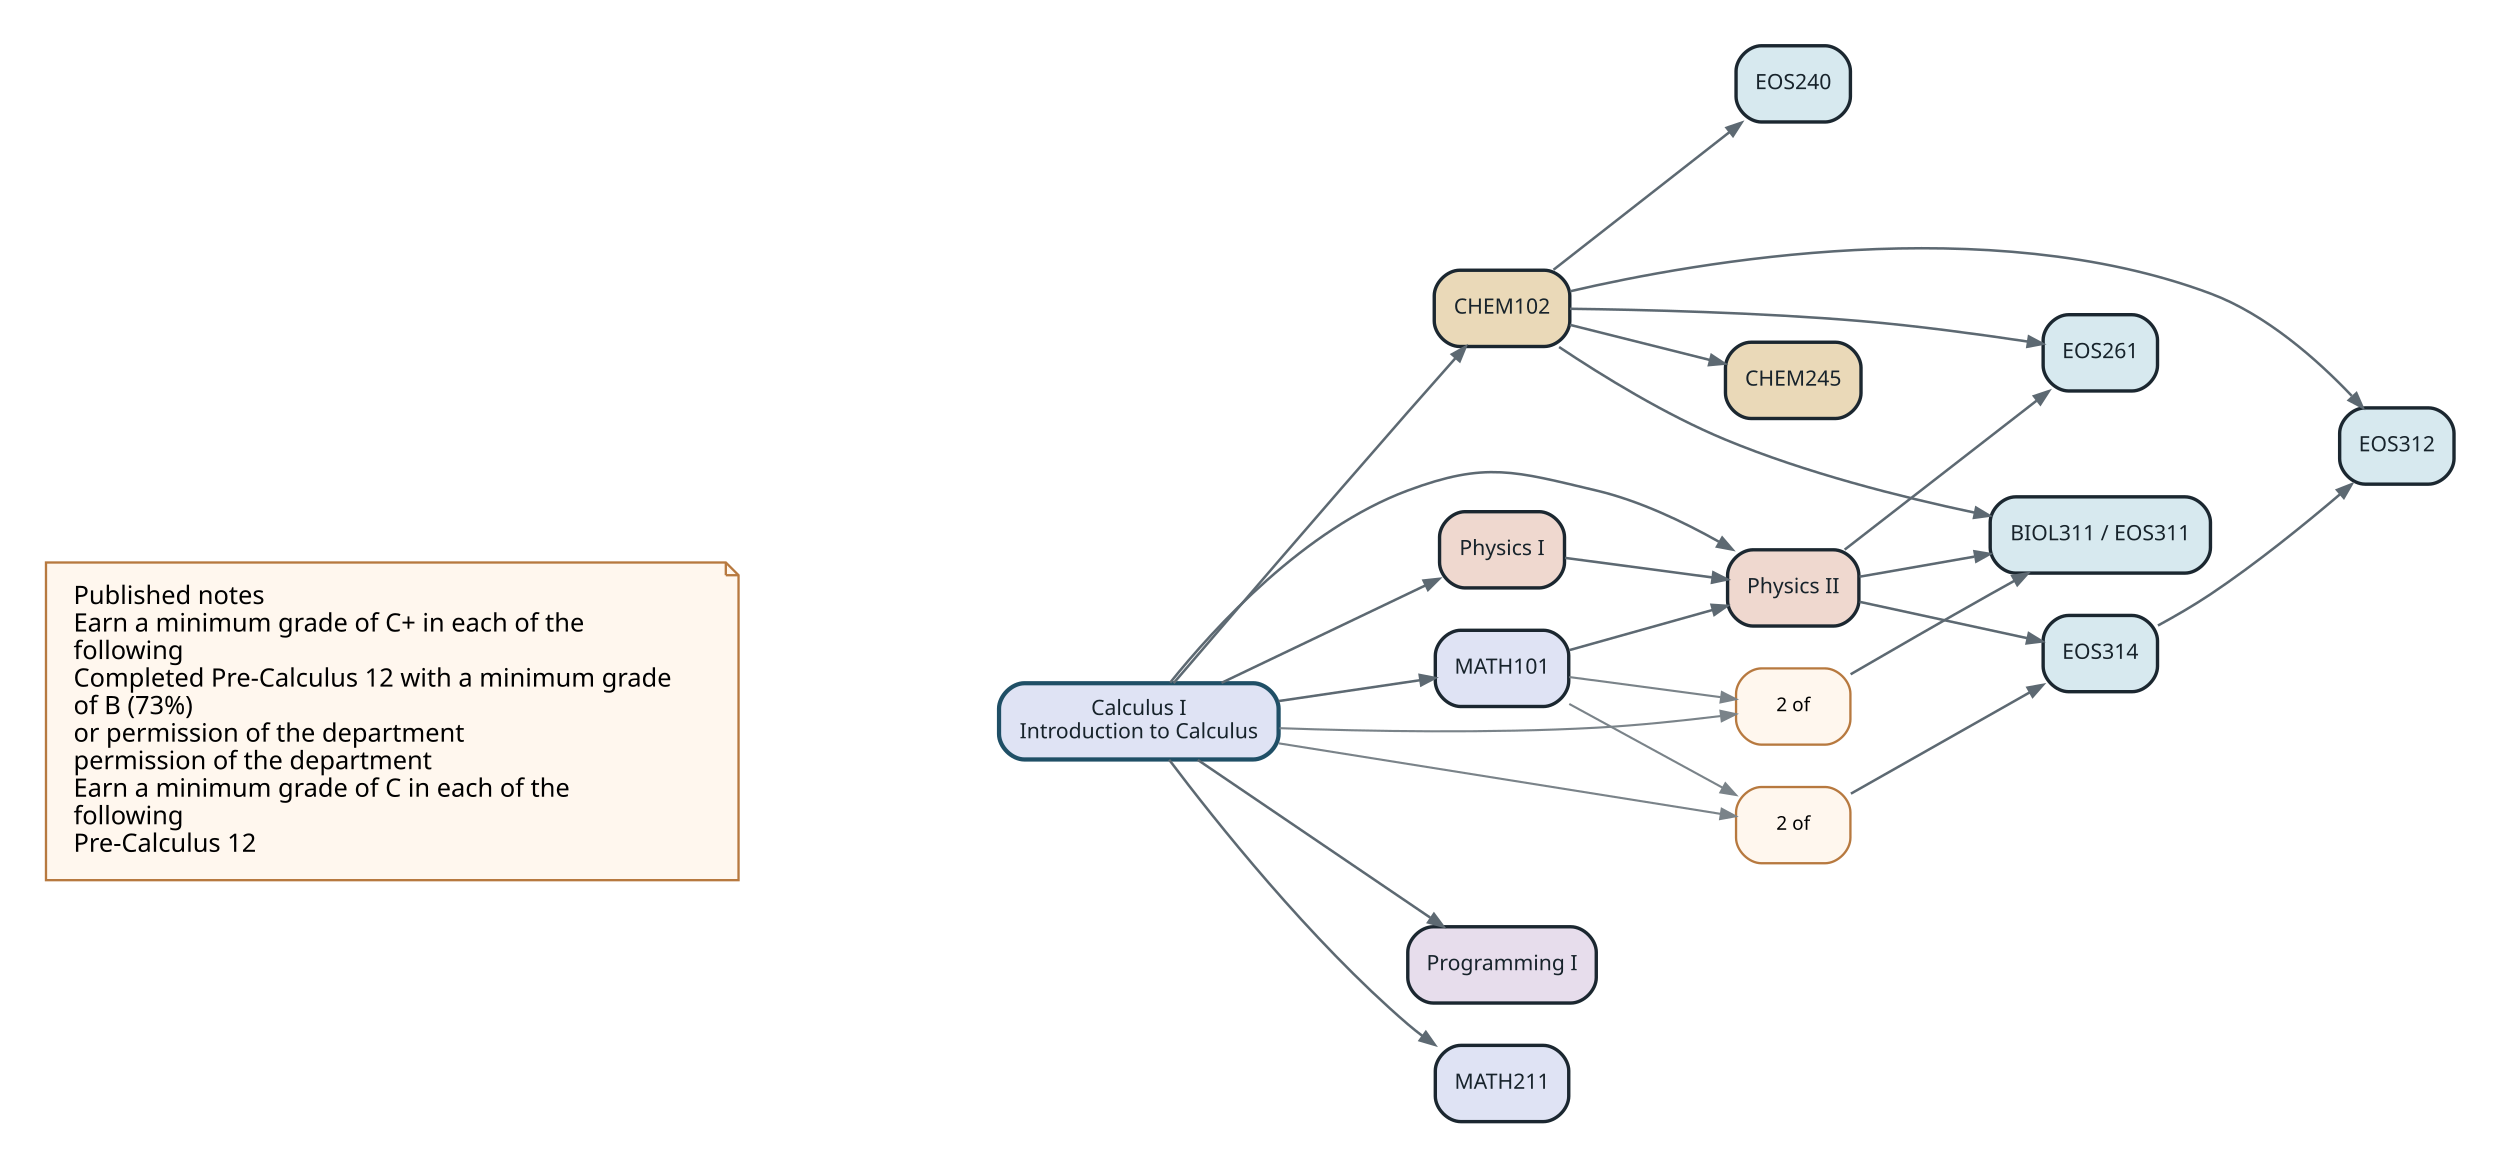
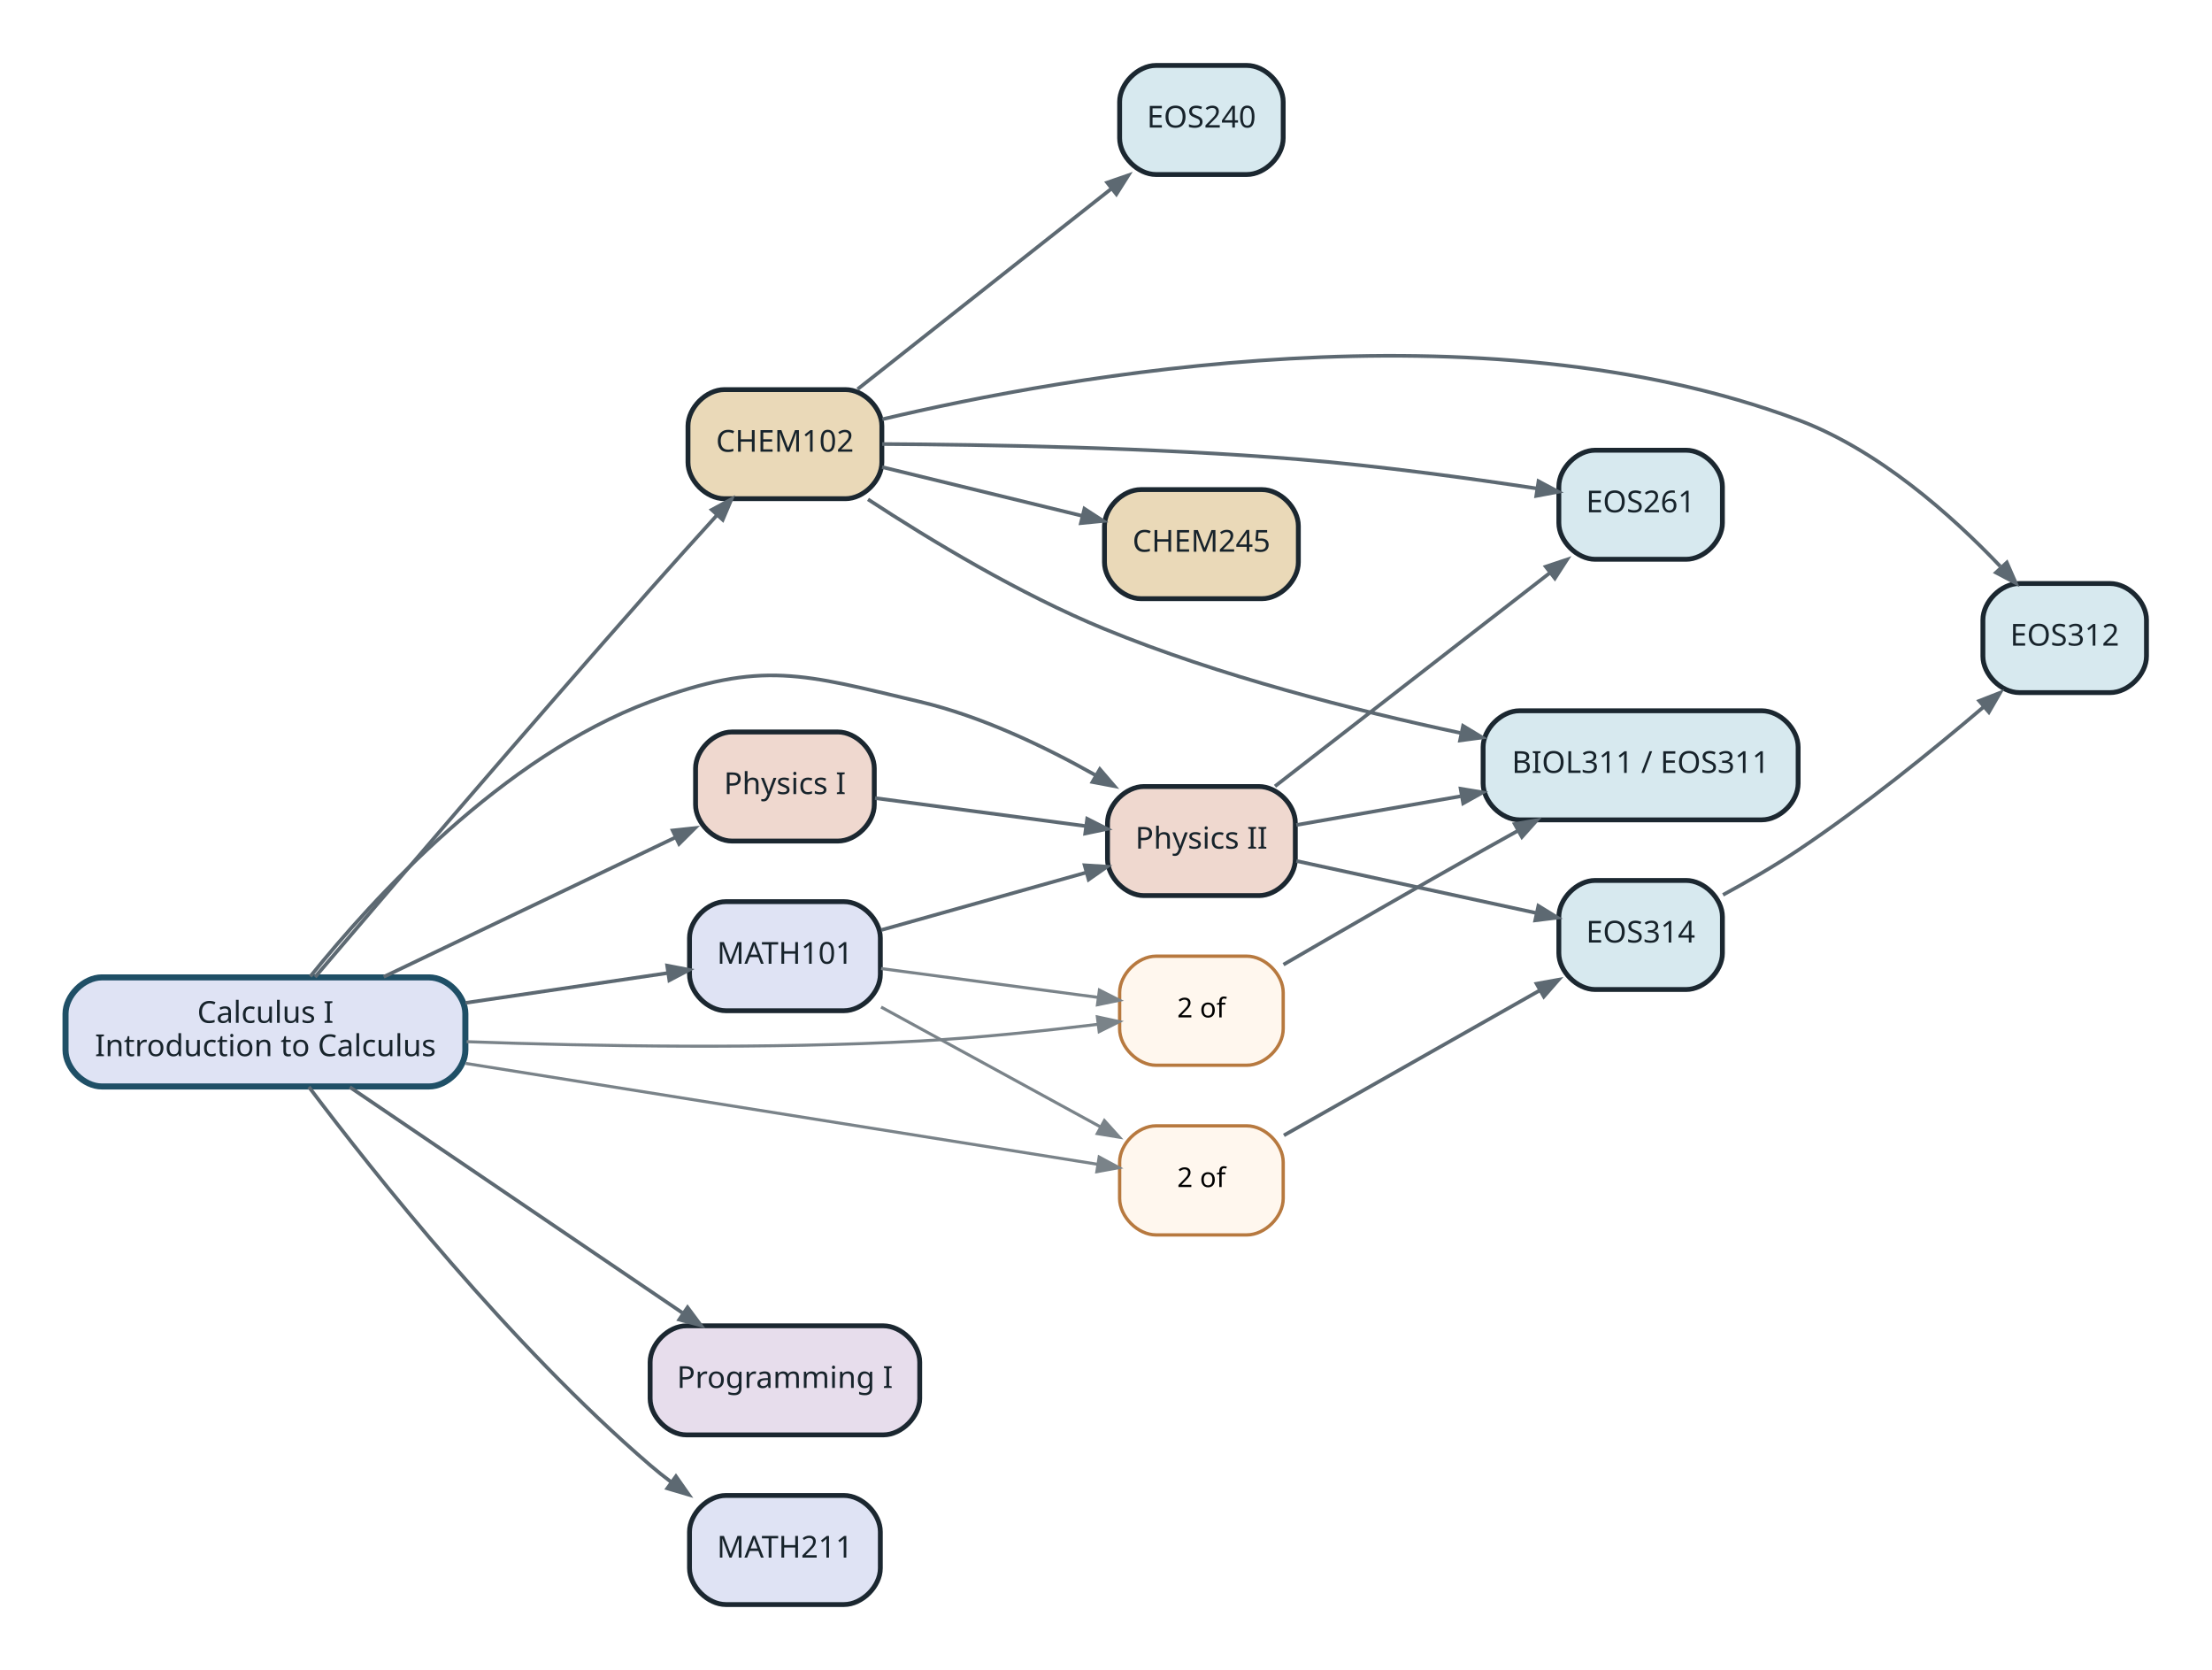
- <svg xmlns="http://www.w3.org/2000/svg" xmlns:xlink="http://www.w3.org/1999/xlink" width="1180pt" height="551pt" viewBox="0.00 0.00 1180.20 551.20">
+ <svg xmlns="http://www.w3.org/2000/svg" xmlns:xlink="http://www.w3.org/1999/xlink" width="730pt" height="551pt" viewBox="0.00 0.00 730.20 551.20">
  <g id="graph0" class="graph" transform="scale(1 1) rotate(0) translate(21.6 529.6)">
    <g id="node1" class="node">
      <g id="a_node1">
        <a xlink:href="../../../courses/MATH109.html" xlink:title="Collapsed in simplified view: MATH100: Calculus I | MATH102: Calculus for Students in the Social and Biological Sciences | MATH109: Introduction to Calculus" target="_top">
-           <path fill="#dfe3f4" stroke="#1f4f66" stroke-width="2" d="M570,-207C570,-207 462,-207 462,-207 456,-207 450,-201 450,-195 450,-195 450,-183 450,-183 450,-177 456,-171 462,-171 462,-171 570,-171 570,-171 576,-171 582,-177 582,-183 582,-183 582,-195 582,-195 582,-201 576,-207 570,-207" />
-           <text text-anchor="middle" x="516" y="-192" font-family="Avenir Next" font-size="10.00" fill="#17232b">Calculus I</text>
-           <text text-anchor="middle" x="516" y="-181" font-family="Avenir Next" font-size="10.00" fill="#17232b">Introduction to Calculus</text>
+           <path fill="#dfe3f4" stroke="#1f4f66" stroke-width="2" d="M120,-207C120,-207 12,-207 12,-207 6,-207 0,-201 0,-195 0,-195 0,-183 0,-183 0,-177 6,-171 12,-171 12,-171 120,-171 120,-171 126,-171 132,-177 132,-183 132,-183 132,-195 132,-195 132,-201 126,-207 120,-207" />
+           <text text-anchor="middle" x="66" y="-192" font-family="Avenir Next" font-size="10.00" fill="#17232b">Calculus I</text>
+           <text text-anchor="middle" x="66" y="-181" font-family="Avenir Next" font-size="10.00" fill="#17232b">Introduction to Calculus</text>
        </a>
      </g>
    </g>
    <g id="node2" class="node">
      <g id="a_node2">
        <a xlink:href="../../../courses/CHEM102.html" xlink:title="CHEM102: Chemical Reactivity Fundamentals with Environmental Applications" target="_top">
-           <path fill="#ead9b8" stroke="#1b2730" stroke-width="1.6" d="M707.5,-402C707.5,-402 667.5,-402 667.5,-402 661.5,-402 655.5,-396 655.5,-390 655.5,-390 655.5,-378 655.5,-378 655.5,-372 661.5,-366 667.5,-366 667.5,-366 707.5,-366 707.5,-366 713.5,-366 719.5,-372 719.5,-378 719.5,-378 719.5,-390 719.5,-390 719.5,-396 713.5,-402 707.5,-402" />
-           <text text-anchor="middle" x="687.5" y="-381.5" font-family="Avenir Next" font-size="10.00" fill="#17232b">CHEM102</text>
-         </a>
-       </g>
-     </g>
-     <g id="edge2" class="edge">
-       <path fill="none" stroke="#5d6972" stroke-width="1.2" d="M532.44,-207.05C556.11,-234.7 602.87,-289.15 643,-335 650.31,-343.35 658.36,-352.44 665.52,-360.51" />
-       <polygon fill="#5d6972" stroke="#5d6972" stroke-width="1.2" points="663.84,-362.3 670.33,-365.9 667.5,-359.04 663.84,-362.3" />
+           <path fill="#ead9b8" stroke="#1b2730" stroke-width="1.6" d="M257.5,-401C257.5,-401 217.5,-401 217.5,-401 211.5,-401 205.5,-395 205.5,-389 205.5,-389 205.5,-377 205.5,-377 205.5,-371 211.5,-365 217.5,-365 217.5,-365 257.5,-365 257.5,-365 263.5,-365 269.5,-371 269.5,-377 269.5,-377 269.5,-389 269.5,-389 269.5,-395 263.5,-401 257.5,-401" />
+           <text text-anchor="middle" x="237.5" y="-380.5" font-family="Avenir Next" font-size="10.00" fill="#17232b">CHEM102</text>
+         </a>
+       </g>
+     </g>
+     <g id="edge1" class="edge">
+       <path fill="none" stroke="#5d6972" stroke-width="1.2" d="M82.38,-207.1C105.98,-234.82 152.63,-289.35 193,-335 200.14,-343.08 208.04,-351.84 215.12,-359.63" />
+       <polygon fill="#5d6972" stroke="#5d6972" stroke-width="1.2" points="213.35,-361.33 219.87,-364.86 216.97,-358.03 213.35,-361.33" />
    </g>
    <g id="node3" class="node">
      <g id="a_node3">
        <a xlink:href="../../../courses/CSC110.html" xlink:title="Collapsed in simplified view: CSC110: Fundamentals of Programming I | CSC111: Fundamentals of Programming with Engineering Applications" target="_top">
-           <path fill="#e7ddec" stroke="#1b2730" stroke-width="1.6" d="M720,-92C720,-92 655,-92 655,-92 649,-92 643,-86 643,-80 643,-80 643,-68 643,-68 643,-62 649,-56 655,-56 655,-56 720,-56 720,-56 726,-56 732,-62 732,-68 732,-68 732,-80 732,-80 732,-86 726,-92 720,-92" />
-           <text text-anchor="middle" x="687.5" y="-71.5" font-family="Avenir Next" font-size="10.00" fill="#17232b">Programming I</text>
-         </a>
-       </g>
-     </g>
-     <g id="edge4" class="edge">
-       <path fill="none" stroke="#5d6972" stroke-width="1.2" d="M543.86,-170.78C573.61,-150.59 621.6,-118.03 653.59,-96.33" />
-       <polygon fill="#5d6972" stroke="#5d6972" stroke-width="1.2" points="655.35,-98.09 659.77,-92.14 652.6,-94.04 655.35,-98.09" />
+           <path fill="#e7ddec" stroke="#1b2730" stroke-width="1.6" d="M270,-92C270,-92 205,-92 205,-92 199,-92 193,-86 193,-80 193,-80 193,-68 193,-68 193,-62 199,-56 205,-56 205,-56 270,-56 270,-56 276,-56 282,-62 282,-68 282,-68 282,-80 282,-80 282,-86 276,-92 270,-92" />
+           <text text-anchor="middle" x="237.5" y="-71.5" font-family="Avenir Next" font-size="10.00" fill="#17232b">Programming I</text>
+         </a>
+       </g>
+     </g>
+     <g id="edge3" class="edge">
+       <path fill="none" stroke="#5d6972" stroke-width="1.2" d="M93.86,-170.78C123.61,-150.59 171.6,-118.03 203.59,-96.33" />
+       <polygon fill="#5d6972" stroke="#5d6972" stroke-width="1.2" points="205.35,-98.09 209.77,-92.14 202.6,-94.04 205.35,-98.09" />
    </g>
    <g id="node4" class="node">
      <g id="a_node4">
        <a xlink:href="../../../courses/MATH101.html" xlink:title="MATH101: Calculus II" target="_top">
-           <path fill="#dfe3f4" stroke="#1b2730" stroke-width="1.6" d="M707,-232C707,-232 668,-232 668,-232 662,-232 656,-226 656,-220 656,-220 656,-208 656,-208 656,-202 662,-196 668,-196 668,-196 707,-196 707,-196 713,-196 719,-202 719,-208 719,-208 719,-220 719,-220 719,-226 713,-232 707,-232" />
-           <text text-anchor="middle" x="687.5" y="-211.5" font-family="Avenir Next" font-size="10.00" fill="#17232b">MATH101</text>
-         </a>
-       </g>
-     </g>
-     <g id="edge19" class="edge">
-       <path fill="none" stroke="#5d6972" stroke-width="1.2" d="M582.05,-198.59C604.66,-201.93 629.26,-205.56 648.9,-208.45" />
-       <polygon fill="#5d6972" stroke="#5d6972" stroke-width="1.2" points="648.62,-210.89 655.9,-209.49 649.34,-206.04 648.62,-210.89" />
+           <path fill="#dfe3f4" stroke="#1b2730" stroke-width="1.6" d="M257,-232C257,-232 218,-232 218,-232 212,-232 206,-226 206,-220 206,-220 206,-208 206,-208 206,-202 212,-196 218,-196 218,-196 257,-196 257,-196 263,-196 269,-202 269,-208 269,-208 269,-220 269,-220 269,-226 263,-232 257,-232" />
+           <text text-anchor="middle" x="237.5" y="-211.5" font-family="Avenir Next" font-size="10.00" fill="#17232b">MATH101</text>
+         </a>
+       </g>
+     </g>
+     <g id="edge18" class="edge">
+       <path fill="none" stroke="#5d6972" stroke-width="1.2" d="M132.05,-198.59C154.66,-201.93 179.26,-205.56 198.9,-208.45" />
+       <polygon fill="#5d6972" stroke="#5d6972" stroke-width="1.2" points="198.62,-210.89 205.9,-209.49 199.34,-206.04 198.62,-210.89" />
    </g>
    <g id="node5" class="node">
      <g id="a_node5">
        <a xlink:href="../../../courses/MATH211.html" xlink:title="MATH211: Matrix Algebra I" target="_top">
-           <path fill="#dfe3f4" stroke="#1b2730" stroke-width="1.6" d="M707,-36C707,-36 668,-36 668,-36 662,-36 656,-30 656,-24 656,-24 656,-12 656,-12 656,-6 662,0 668,0 668,0 707,0 707,0 713,0 719,-6 719,-12 719,-12 719,-24 719,-24 719,-30 713,-36 707,-36" />
-           <text text-anchor="middle" x="687.5" y="-15.5" font-family="Avenir Next" font-size="10.00" fill="#17232b">MATH211</text>
-         </a>
-       </g>
-     </g>
-     <g id="edge20" class="edge">
-       <path fill="none" stroke="#5d6972" stroke-width="1.2" d="M530.34,-170.85C551.94,-142.2 596.84,-85.7 643,-46 645.22,-44.09 647.58,-42.21 650.01,-40.39" />
-       <polygon fill="#5d6972" stroke="#5d6972" stroke-width="1.2" points="651.52,-42.32 655.78,-36.24 648.66,-38.34 651.52,-42.32" />
+           <path fill="#dfe3f4" stroke="#1b2730" stroke-width="1.6" d="M257,-36C257,-36 218,-36 218,-36 212,-36 206,-30 206,-24 206,-24 206,-12 206,-12 206,-6 212,0 218,0 218,0 257,0 257,0 263,0 269,-6 269,-12 269,-12 269,-24 269,-24 269,-30 263,-36 257,-36" />
+           <text text-anchor="middle" x="237.5" y="-15.5" font-family="Avenir Next" font-size="10.00" fill="#17232b">MATH211</text>
+         </a>
+       </g>
+     </g>
+     <g id="edge19" class="edge">
+       <path fill="none" stroke="#5d6972" stroke-width="1.2" d="M80.34,-170.85C101.94,-142.2 146.84,-85.7 193,-46 195.22,-44.09 197.58,-42.21 200.01,-40.39" />
+       <polygon fill="#5d6972" stroke="#5d6972" stroke-width="1.2" points="201.52,-42.32 205.78,-36.24 198.66,-38.34 201.52,-42.32" />
    </g>
    <g id="node6" class="node">
      <g id="a_node6">
        <a xlink:href="../../../courses/PHYS102A.html" xlink:title="Collapsed in simplified view: PHYS102A: General Physics I | PHYS110: Introductory Physics I | PHYS120: Physics I" target="_top">
-           <path fill="#efd8cf" stroke="#1b2730" stroke-width="1.6" d="M705,-288C705,-288 670,-288 670,-288 664,-288 658,-282 658,-276 658,-276 658,-264 658,-264 658,-258 664,-252 670,-252 670,-252 705,-252 705,-252 711,-252 717,-258 717,-264 717,-264 717,-276 717,-276 717,-282 711,-288 705,-288" />
-           <text text-anchor="middle" x="687.5" y="-267.5" font-family="Avenir Next" font-size="10.00" fill="#17232b">Physics I</text>
-         </a>
-       </g>
-     </g>
-     <g id="edge21" class="edge">
-       <path fill="none" stroke="#5d6972" stroke-width="1.2" d="M555.04,-207.18C583.86,-220.95 623.17,-239.74 651.28,-253.17" />
-       <polygon fill="#5d6972" stroke="#5d6972" stroke-width="1.2" points="650.44,-255.49 657.82,-256.29 652.56,-251.06 650.44,-255.49" />
+           <path fill="#efd8cf" stroke="#1b2730" stroke-width="1.6" d="M255,-288C255,-288 220,-288 220,-288 214,-288 208,-282 208,-276 208,-276 208,-264 208,-264 208,-258 214,-252 220,-252 220,-252 255,-252 255,-252 261,-252 267,-258 267,-264 267,-264 267,-276 267,-276 267,-282 261,-288 255,-288" />
+           <text text-anchor="middle" x="237.5" y="-267.5" font-family="Avenir Next" font-size="10.00" fill="#17232b">Physics I</text>
+         </a>
+       </g>
+     </g>
+     <g id="edge20" class="edge">
+       <path fill="none" stroke="#5d6972" stroke-width="1.2" d="M105.04,-207.18C133.86,-220.95 173.17,-239.74 201.28,-253.17" />
+       <polygon fill="#5d6972" stroke="#5d6972" stroke-width="1.2" points="200.44,-255.49 207.82,-256.29 202.56,-251.06 200.44,-255.49" />
    </g>
    <g id="node9" class="node">
      <g id="a_node9">
        <a xlink:href="../../../courses/PHYS102B.html" xlink:title="Collapsed in simplified view: PHYS102B: General Physics II | PHYS111: Introductory Physics II | PHYS130: Physics II" target="_top">
-           <path fill="#efd8cf" stroke="#1b2730" stroke-width="1.6" d="M844,-270C844,-270 806,-270 806,-270 800,-270 794,-264 794,-258 794,-258 794,-246 794,-246 794,-240 800,-234 806,-234 806,-234 844,-234 844,-234 850,-234 856,-240 856,-246 856,-246 856,-258 856,-258 856,-264 850,-270 844,-270" />
-           <text text-anchor="middle" x="825" y="-249.5" font-family="Avenir Next" font-size="10.00" fill="#17232b">Physics II</text>
-         </a>
-       </g>
-     </g>
-     <g id="edge23" class="edge">
-       <path fill="none" stroke="#5d6972" stroke-width="1.2" d="M530.82,-207.31C551.74,-233.32 594.21,-279.83 643,-298 680.07,-311.81 693.5,-307.09 732,-298 752.25,-293.22 773.13,-283.26 789.87,-273.83" />
-       <polygon fill="#5d6972" stroke="#5d6972" stroke-width="1.2" points="791.47,-275.73 796.3,-270.11 789.02,-271.49 791.47,-275.73" />
+           <path fill="#efd8cf" stroke="#1b2730" stroke-width="1.6" d="M394,-270C394,-270 356,-270 356,-270 350,-270 344,-264 344,-258 344,-258 344,-246 344,-246 344,-240 350,-234 356,-234 356,-234 394,-234 394,-234 400,-234 406,-240 406,-246 406,-246 406,-258 406,-258 406,-264 400,-270 394,-270" />
+           <text text-anchor="middle" x="375" y="-249.5" font-family="Avenir Next" font-size="10.00" fill="#17232b">Physics II</text>
+         </a>
+       </g>
+     </g>
+     <g id="edge22" class="edge">
+       <path fill="none" stroke="#5d6972" stroke-width="1.2" d="M80.82,-207.31C101.74,-233.32 144.21,-279.83 193,-298 230.07,-311.81 243.5,-307.09 282,-298 302.25,-293.22 323.13,-283.26 339.87,-273.83" />
+       <polygon fill="#5d6972" stroke="#5d6972" stroke-width="1.2" points="341.47,-275.73 346.3,-270.11 339.02,-271.49 341.47,-275.73" />
+     </g>
+     <g id="node14" class="node">
+       <path fill="#fff7ee" stroke="#b7793f" stroke-width="1.1" d="M390,-214C390,-214 360,-214 360,-214 354,-214 348,-208 348,-202 348,-202 348,-190 348,-190 348,-184 354,-178 360,-178 360,-178 390,-178 390,-178 396,-178 402,-184 402,-190 402,-190 402,-202 402,-202 402,-208 396,-214 390,-214" />
+       <text text-anchor="middle" x="375" y="-193.8" font-family="Avenir Next" font-size="9.00">2 of</text>
+     </g>
+     <g id="edge7" class="edge">
+       <path fill="none" stroke="#7a8389" d="M132.44,-185.78C175.06,-184.25 231.86,-183.28 282,-186 301.51,-187.06 323.25,-189.37 340.69,-191.5" />
+       <polygon fill="#7a8389" stroke="#7a8389" points="340.64,-193.96 347.89,-192.4 341.25,-189.1 340.64,-193.96" />
    </g>
    <g id="node15" class="node">
-       <path fill="#fff7ee" stroke="#b7793f" stroke-width="1.1" d="M840,-214C840,-214 810,-214 810,-214 804,-214 798,-208 798,-202 798,-202 798,-190 798,-190 798,-184 804,-178 810,-178 810,-178 840,-178 840,-178 846,-178 852,-184 852,-190 852,-190 852,-202 852,-202 852,-208 846,-214 840,-214" />
-       <text text-anchor="middle" x="825" y="-193.8" font-family="Avenir Next" font-size="9.00">2 of</text>
-     </g>
-     <g id="edge8" class="edge">
-       <path fill="none" stroke="#7a8389" d="M582.44,-185.78C625.06,-184.25 681.86,-183.28 732,-186 751.51,-187.06 773.25,-189.37 790.69,-191.5" />
-       <polygon fill="#7a8389" stroke="#7a8389" points="790.64,-193.96 797.89,-192.4 791.25,-189.1 790.64,-193.96" />
-     </g>
-     <g id="node16" class="node">
-       <path fill="#fff7ee" stroke="#b7793f" stroke-width="1.1" d="M840,-158C840,-158 810,-158 810,-158 804,-158 798,-152 798,-146 798,-146 798,-134 798,-134 798,-128 804,-122 810,-122 810,-122 840,-122 840,-122 846,-122 852,-128 852,-134 852,-134 852,-146 852,-146 852,-152 846,-158 840,-158" />
-       <text text-anchor="middle" x="825" y="-137.8" font-family="Avenir Next" font-size="9.00">2 of</text>
-     </g>
-     <g id="edge15" class="edge">
-       <path fill="none" stroke="#7a8389" d="M582.11,-178.61C646.02,-168.41 740.96,-153.25 790.76,-145.31" />
-       <polygon fill="#7a8389" stroke="#7a8389" points="791.24,-147.71 797.77,-144.19 790.47,-142.87 791.24,-147.71" />
+       <path fill="#fff7ee" stroke="#b7793f" stroke-width="1.1" d="M390,-158C390,-158 360,-158 360,-158 354,-158 348,-152 348,-146 348,-146 348,-134 348,-134 348,-128 354,-122 360,-122 360,-122 390,-122 390,-122 396,-122 402,-128 402,-134 402,-134 402,-146 402,-146 402,-152 396,-158 390,-158" />
+       <text text-anchor="middle" x="375" y="-137.8" font-family="Avenir Next" font-size="9.00">2 of</text>
+     </g>
+     <g id="edge14" class="edge">
+       <path fill="none" stroke="#7a8389" d="M132.11,-178.61C196.02,-168.41 290.96,-153.25 340.76,-145.31" />
+       <polygon fill="#7a8389" stroke="#7a8389" points="341.24,-147.71 347.77,-144.19 340.47,-142.87 341.24,-147.71" />
    </g>
    <g id="node7" class="node">
      <g id="a_node7">
        <a xlink:href="../../../courses/CHEM245.html" xlink:title="CHEM245: Introduction to Thermodynamics" target="_top">
-           <path fill="#ead9b8" stroke="#1b2730" stroke-width="1.6" d="M845,-368C845,-368 805,-368 805,-368 799,-368 793,-362 793,-356 793,-356 793,-344 793,-344 793,-338 799,-332 805,-332 805,-332 845,-332 845,-332 851,-332 857,-338 857,-344 857,-344 857,-356 857,-356 857,-362 851,-368 845,-368" />
-           <text text-anchor="middle" x="825" y="-347.5" font-family="Avenir Next" font-size="10.00" fill="#17232b">CHEM245</text>
-         </a>
-       </g>
-     </g>
-     <g id="edge3" class="edge">
-       <path fill="none" stroke="#5d6972" stroke-width="1.2" d="M719.59,-376.2C739.24,-371.27 764.79,-364.86 785.69,-359.61" />
-       <polygon fill="#5d6972" stroke="#5d6972" stroke-width="1.2" points="786.4,-361.96 792.59,-357.88 785.2,-357.21 786.4,-361.96" />
+           <path fill="#ead9b8" stroke="#1b2730" stroke-width="1.6" d="M395,-368C395,-368 355,-368 355,-368 349,-368 343,-362 343,-356 343,-356 343,-344 343,-344 343,-338 349,-332 355,-332 355,-332 395,-332 395,-332 401,-332 407,-338 407,-344 407,-344 407,-356 407,-356 407,-362 401,-368 395,-368" />
+           <text text-anchor="middle" x="375" y="-347.5" font-family="Avenir Next" font-size="10.00" fill="#17232b">CHEM245</text>
+         </a>
+       </g>
+     </g>
+     <g id="edge2" class="edge">
+       <path fill="none" stroke="#5d6972" stroke-width="1.2" d="M269.59,-375.43C289.24,-370.64 314.79,-364.42 335.69,-359.33" />
+       <polygon fill="#5d6972" stroke="#5d6972" stroke-width="1.2" points="336.37,-361.69 342.59,-357.65 335.21,-356.93 336.37,-361.69" />
    </g>
    <g id="node8" class="node">
      <g id="a_node8">
        <a xlink:href="../../../courses/EOS240.html" xlink:title="EOS240: Geochemistry" target="_top">
-           <path fill="#d7e9ef" stroke="#1b2730" stroke-width="1.6" d="M840,-508C840,-508 810,-508 810,-508 804,-508 798,-502 798,-496 798,-496 798,-484 798,-484 798,-478 804,-472 810,-472 810,-472 840,-472 840,-472 846,-472 852,-478 852,-484 852,-484 852,-496 852,-496 852,-502 846,-508 840,-508" />
-           <text text-anchor="middle" x="825" y="-487.5" font-family="Avenir Next" font-size="10.00" fill="#17232b">EOS240</text>
-         </a>
-       </g>
-     </g>
-     <g id="edge5" class="edge">
-       <path fill="none" stroke="#5d6972" stroke-width="1.2" d="M711.79,-402.22C734.77,-420.2 769.96,-447.73 794.8,-467.15" />
-       <polygon fill="#5d6972" stroke="#5d6972" stroke-width="1.2" points="793.53,-469.28 800.56,-471.66 796.55,-465.42 793.53,-469.28" />
+           <path fill="#d7e9ef" stroke="#1b2730" stroke-width="1.6" d="M390,-508C390,-508 360,-508 360,-508 354,-508 348,-502 348,-496 348,-496 348,-484 348,-484 348,-478 354,-472 360,-472 360,-472 390,-472 390,-472 396,-472 402,-478 402,-484 402,-484 402,-496 402,-496 402,-502 396,-508 390,-508" />
+           <text text-anchor="middle" x="375" y="-487.5" font-family="Avenir Next" font-size="10.00" fill="#17232b">EOS240</text>
+         </a>
+       </g>
+     </g>
+     <g id="edge4" class="edge">
+       <path fill="none" stroke="#5d6972" stroke-width="1.2" d="M261.49,-401.15C284.55,-419.37 320.15,-447.48 345.11,-467.19" />
+       <polygon fill="#5d6972" stroke="#5d6972" stroke-width="1.2" points="343.89,-469.34 350.9,-471.76 346.93,-465.5 343.89,-469.34" />
    </g>
    <g id="node10" class="node">
      <g id="a_node10">
        <a xlink:href="../../../courses/EOS261.html" xlink:title="EOS261: The Climate System" target="_top">
-           <path fill="#d7e9ef" stroke="#1b2730" stroke-width="1.6" d="M985,-381C985,-381 955,-381 955,-381 949,-381 943,-375 943,-369 943,-369 943,-357 943,-357 943,-351 949,-345 955,-345 955,-345 985,-345 985,-345 991,-345 997,-351 997,-357 997,-357 997,-369 997,-369 997,-375 991,-381 985,-381" />
-           <text text-anchor="middle" x="970" y="-360.5" font-family="Avenir Next" font-size="10.00" fill="#17232b">EOS261</text>
-         </a>
-       </g>
-     </g>
-     <g id="edge6" class="edge">
-       <path fill="none" stroke="#5d6972" stroke-width="1.2" d="M719.61,-383.8C753.47,-383.37 809.16,-382.05 857,-378 883.64,-375.75 913.65,-371.64 935.89,-368.3" />
-       <polygon fill="#5d6972" stroke="#5d6972" stroke-width="1.2" points="936.28,-370.72 942.83,-367.24 935.54,-365.87 936.28,-370.72" />
+           <path fill="#d7e9ef" stroke="#1b2730" stroke-width="1.6" d="M535,-381C535,-381 505,-381 505,-381 499,-381 493,-375 493,-369 493,-369 493,-357 493,-357 493,-351 499,-345 505,-345 505,-345 535,-345 535,-345 541,-345 547,-351 547,-357 547,-357 547,-369 547,-369 547,-375 541,-381 535,-381" />
+           <text text-anchor="middle" x="520" y="-360.5" font-family="Avenir Next" font-size="10.00" fill="#17232b">EOS261</text>
+         </a>
+       </g>
+     </g>
+     <g id="edge5" class="edge">
+       <path fill="none" stroke="#5d6972" stroke-width="1.2" d="M269.61,-383.04C303.46,-382.86 359.16,-381.9 407,-378 433.64,-375.83 463.65,-371.72 485.9,-368.35" />
+       <polygon fill="#5d6972" stroke="#5d6972" stroke-width="1.2" points="486.28,-370.77 492.83,-367.28 485.54,-365.92 486.28,-370.77" />
    </g>
    <g id="node11" class="node">
      <g id="a_node11">
        <a xlink:href="../../../courses/EOS311.html" xlink:title="Equivalent or cross-listed: BIOL311: Biological Oceanography | EOS311: Biological Oceanography" target="_top">
-           <path fill="#d7e9ef" stroke="#1b2730" stroke-width="1.6" d="M1010,-295C1010,-295 930,-295 930,-295 924,-295 918,-289 918,-283 918,-283 918,-271 918,-271 918,-265 924,-259 930,-259 930,-259 1010,-259 1010,-259 1016,-259 1022,-265 1022,-271 1022,-271 1022,-283 1022,-283 1022,-289 1016,-295 1010,-295" />
-           <text text-anchor="middle" x="970" y="-274.5" font-family="Avenir Next" font-size="10.00" fill="#17232b">BIOL311 / EOS311</text>
-         </a>
-       </g>
-     </g>
-     <g id="edge10" class="edge">
-       <path fill="none" stroke="#5d6972" stroke-width="1.2" d="M714.46,-365.74C734.97,-352.05 764.74,-333.71 793,-322 830.81,-306.33 875.51,-294.98 910.4,-287.6" />
-       <polygon fill="#5d6972" stroke="#5d6972" stroke-width="1.2" points="911.34,-289.91 917.69,-286.09 910.34,-285.11 911.34,-289.91" />
+           <path fill="#d7e9ef" stroke="#1b2730" stroke-width="1.6" d="M560,-295C560,-295 480,-295 480,-295 474,-295 468,-289 468,-283 468,-283 468,-271 468,-271 468,-265 474,-259 480,-259 480,-259 560,-259 560,-259 566,-259 572,-265 572,-271 572,-271 572,-283 572,-283 572,-289 566,-295 560,-295" />
+           <text text-anchor="middle" x="520" y="-274.5" font-family="Avenir Next" font-size="10.00" fill="#17232b">BIOL311 / EOS311</text>
+         </a>
+       </g>
+     </g>
+     <g id="edge9" class="edge">
+       <path fill="none" stroke="#5d6972" stroke-width="1.2" d="M264.93,-364.78C285.45,-351.35 315.01,-333.48 343,-322 380.86,-306.46 425.57,-295.12 460.44,-287.7" />
+       <polygon fill="#5d6972" stroke="#5d6972" stroke-width="1.2" points="461.38,-290.01 467.73,-286.18 460.38,-285.21 461.38,-290.01" />
    </g>
    <g id="node13" class="node">
      <g id="a_node13">
        <a xlink:href="../../../courses/EOS312.html" xlink:title="EOS312: Introductory Chemical Oceanography" target="_top">
-           <path fill="#d7e9ef" stroke="#1b2730" stroke-width="1.6" d="M1125,-337C1125,-337 1095,-337 1095,-337 1089,-337 1083,-331 1083,-325 1083,-325 1083,-313 1083,-313 1083,-307 1089,-301 1095,-301 1095,-301 1125,-301 1125,-301 1131,-301 1137,-307 1137,-313 1137,-313 1137,-325 1137,-325 1137,-331 1131,-337 1125,-337" />
-           <text text-anchor="middle" x="1110" y="-316.5" font-family="Avenir Next" font-size="10.00" fill="#17232b">EOS312</text>
-         </a>
-       </g>
-     </g>
-     <g id="edge14" class="edge">
-       <path fill="none" stroke="#5d6972" stroke-width="1.2" d="M719.66,-392.07C780.21,-406.16 917.04,-430.24 1022,-391 1048.4,-381.13 1072.58,-359.64 1088.71,-342.7" />
-       <polygon fill="#5d6972" stroke="#5d6972" stroke-width="1.2" points="1090.9,-343.94 1093.87,-337.15 1087.31,-340.61 1090.9,-343.94" />
-     </g>
-     <g id="edge24" class="edge">
-       <path fill="none" stroke="#5d6972" stroke-width="1.2" d="M719.25,-222.62C739.31,-228.25 765.62,-235.63 786.85,-241.58" />
-       <polygon fill="#5d6972" stroke="#5d6972" stroke-width="1.2" points="786.44,-244.01 793.84,-243.54 787.76,-239.29 786.44,-244.01" />
-     </g>
-     <g id="edge9" class="edge">
-       <path fill="none" stroke="#7a8389" d="M719.25,-209.92C740.57,-207.08 768.96,-203.31 790.8,-200.41" />
-       <polygon fill="#7a8389" stroke="#7a8389" points="791.32,-202.81 797.93,-199.46 790.67,-197.96 791.32,-202.81" />
-     </g>
-     <g id="edge16" class="edge">
-       <path fill="none" stroke="#7a8389" d="M719.25,-197.21C740.85,-185.41 769.7,-169.66 791.65,-157.67" />
-       <polygon fill="#7a8389" stroke="#7a8389" points="792.97,-159.74 797.93,-154.24 790.62,-155.44 792.97,-159.74" />
-     </g>
-     <g id="edge22" class="edge">
-       <path fill="none" stroke="#5d6972" stroke-width="1.2" d="M717.24,-266.18C737.48,-263.49 764.76,-259.87 786.69,-256.96" />
-       <polygon fill="#5d6972" stroke="#5d6972" stroke-width="1.2" points="787.28,-259.35 793.9,-256 786.63,-254.49 787.28,-259.35" />
-     </g>
-     <g id="edge7" class="edge">
-       <path fill="none" stroke="#5d6972" stroke-width="1.2" d="M849.29,-270.08C874.02,-289.27 913.13,-319.63 939.87,-340.39" />
-       <polygon fill="#5d6972" stroke="#5d6972" stroke-width="1.2" points="938.68,-342.57 945.72,-344.93 941.69,-338.7 938.68,-342.57" />
-     </g>
-     <g id="edge12" class="edge">
-       <path fill="none" stroke="#5d6972" stroke-width="1.2" d="M856.33,-257.3C872.1,-260.06 891.94,-263.53 910.56,-266.78" />
-       <polygon fill="#5d6972" stroke="#5d6972" stroke-width="1.2" points="910.57,-269.27 917.89,-268.06 911.42,-264.45 910.57,-269.27" />
+           <path fill="#d7e9ef" stroke="#1b2730" stroke-width="1.6" d="M675,-337C675,-337 645,-337 645,-337 639,-337 633,-331 633,-325 633,-325 633,-313 633,-313 633,-307 639,-301 645,-301 645,-301 675,-301 675,-301 681,-301 687,-307 687,-313 687,-313 687,-325 687,-325 687,-331 681,-337 675,-337" />
+           <text text-anchor="middle" x="660" y="-316.5" font-family="Avenir Next" font-size="10.00" fill="#17232b">EOS312</text>
+         </a>
+       </g>
+     </g>
+     <g id="edge13" class="edge">
+       <path fill="none" stroke="#5d6972" stroke-width="1.2" d="M269.66,-391.22C330.21,-405.59 467.03,-430.25 572,-391 598.4,-381.13 622.58,-359.64 638.71,-342.7" />
+       <polygon fill="#5d6972" stroke="#5d6972" stroke-width="1.2" points="640.9,-343.94 643.87,-337.15 637.31,-340.61 640.9,-343.94" />
+     </g>
+     <g id="edge23" class="edge">
+       <path fill="none" stroke="#5d6972" stroke-width="1.2" d="M269.25,-222.62C289.31,-228.25 315.62,-235.63 336.85,-241.58" />
+       <polygon fill="#5d6972" stroke="#5d6972" stroke-width="1.2" points="336.44,-244.01 343.84,-243.54 337.76,-239.29 336.44,-244.01" />
+     </g>
+     <g id="edge8" class="edge">
+       <path fill="none" stroke="#7a8389" d="M269.25,-209.92C290.57,-207.08 318.96,-203.31 340.8,-200.41" />
+       <polygon fill="#7a8389" stroke="#7a8389" points="341.32,-202.81 347.93,-199.46 340.67,-197.96 341.32,-202.81" />
+     </g>
+     <g id="edge15" class="edge">
+       <path fill="none" stroke="#7a8389" d="M269.25,-197.21C290.85,-185.41 319.7,-169.66 341.65,-157.67" />
+       <polygon fill="#7a8389" stroke="#7a8389" points="342.97,-159.74 347.93,-154.24 340.62,-155.44 342.97,-159.74" />
+     </g>
+     <g id="edge21" class="edge">
+       <path fill="none" stroke="#5d6972" stroke-width="1.2" d="M267.24,-266.18C287.48,-263.49 314.76,-259.87 336.69,-256.96" />
+       <polygon fill="#5d6972" stroke="#5d6972" stroke-width="1.2" points="337.28,-259.35 343.9,-256 336.63,-254.49 337.28,-259.35" />
+     </g>
+     <g id="edge6" class="edge">
+       <path fill="none" stroke="#5d6972" stroke-width="1.2" d="M399.29,-270.08C424.02,-289.27 463.13,-319.63 489.87,-340.39" />
+       <polygon fill="#5d6972" stroke="#5d6972" stroke-width="1.2" points="488.68,-342.57 495.72,-344.93 491.69,-338.7 488.68,-342.57" />
+     </g>
+     <g id="edge11" class="edge">
+       <path fill="none" stroke="#5d6972" stroke-width="1.2" d="M406.33,-257.3C422.1,-260.06 441.94,-263.53 460.56,-266.78" />
+       <polygon fill="#5d6972" stroke="#5d6972" stroke-width="1.2" points="460.57,-269.27 467.89,-268.06 461.42,-264.45 460.57,-269.27" />
    </g>
    <g id="node12" class="node">
      <g id="a_node12">
        <a xlink:href="../../../courses/EOS314.html" xlink:title="EOS314: Descriptive Physical Oceanography" target="_top">
-           <path fill="#d7e9ef" stroke="#1b2730" stroke-width="1.6" d="M985,-239C985,-239 955,-239 955,-239 949,-239 943,-233 943,-227 943,-227 943,-215 943,-215 943,-209 949,-203 955,-203 955,-203 985,-203 985,-203 991,-203 997,-209 997,-215 997,-215 997,-227 997,-227 997,-233 991,-239 985,-239" />
-           <text text-anchor="middle" x="970" y="-218.5" font-family="Avenir Next" font-size="10.00" fill="#17232b">EOS314</text>
-         </a>
-       </g>
-     </g>
-     <g id="edge18" class="edge">
-       <path fill="none" stroke="#5d6972" stroke-width="1.2" d="M856.33,-245.43C879.61,-240.38 911.72,-233.42 935.71,-228.22" />
-       <polygon fill="#5d6972" stroke="#5d6972" stroke-width="1.2" points="936.24,-230.61 942.56,-226.73 935.2,-225.82 936.24,-230.61" />
-     </g>
-     <g id="edge13" class="edge">
-       <path fill="none" stroke="#5d6972" stroke-width="1.2" d="M997.2,-234.24C1005.33,-238.65 1014.19,-243.78 1022,-249 1043.57,-263.43 1066.37,-281.91 1083.22,-296.26" />
-       <polygon fill="#5d6972" stroke="#5d6972" stroke-width="1.2" points="1081.78,-298.26 1088.69,-300.96 1084.97,-294.54 1081.78,-298.26" />
-     </g>
-     <g id="node14" class="node">
-       <polygon fill="#fff7ee" stroke="#b7793f" stroke-width="1.1" points="321,-264 0,-264 0,-114 327,-114 327,-258 321,-264" />
-       <polyline fill="none" stroke="#b7793f" stroke-width="1.1" points="321,-264 321,-258 " />
-       <polyline fill="none" stroke="#b7793f" stroke-width="1.1" points="327,-258 321,-258 " />
-       <text text-anchor="start" x="13" y="-244.4" font-family="Avenir Next" font-size="12.00">Published notes</text>
-       <text text-anchor="start" x="13" y="-231.4" font-family="Avenir Next" font-size="12.00">Earn a minimum grade of C+ in each of the</text>
-       <text text-anchor="start" x="13" y="-218.4" font-family="Avenir Next" font-size="12.00">following</text>
-       <text text-anchor="start" x="13" y="-205.4" font-family="Avenir Next" font-size="12.00">Completed Pre-Calculus 12 with a minimum grade</text>
-       <text text-anchor="start" x="13" y="-192.4" font-family="Avenir Next" font-size="12.00">of B (73%)</text>
-       <text text-anchor="start" x="13" y="-179.4" font-family="Avenir Next" font-size="12.00">or permission of the department</text>
-       <text text-anchor="start" x="13" y="-166.4" font-family="Avenir Next" font-size="12.00">permission of the department</text>
-       <text text-anchor="start" x="13" y="-153.4" font-family="Avenir Next" font-size="12.00">Earn a minimum grade of C in each of the</text>
-       <text text-anchor="start" x="13" y="-140.4" font-family="Avenir Next" font-size="12.00">following</text>
-       <text text-anchor="start" x="13" y="-127.4" font-family="Avenir Next" font-size="12.00">Pre-Calculus 12</text>
-     </g>
-     <g id="edge11" class="edge">
-       <path fill="none" stroke="#5d6972" stroke-width="1.2" d="M852.09,-211.22C870.46,-221.89 895.67,-236.44 918,-249 921.76,-251.11 925.68,-253.3 929.6,-255.47" />
-       <polygon fill="#5d6972" stroke="#5d6972" stroke-width="1.2" points="928.44,-257.63 935.75,-258.87 930.81,-253.34 928.44,-257.63" />
+           <path fill="#d7e9ef" stroke="#1b2730" stroke-width="1.6" d="M535,-239C535,-239 505,-239 505,-239 499,-239 493,-233 493,-227 493,-227 493,-215 493,-215 493,-209 499,-203 505,-203 505,-203 535,-203 535,-203 541,-203 547,-209 547,-215 547,-215 547,-227 547,-227 547,-233 541,-239 535,-239" />
+           <text text-anchor="middle" x="520" y="-218.5" font-family="Avenir Next" font-size="10.00" fill="#17232b">EOS314</text>
+         </a>
+       </g>
    </g>
    <g id="edge17" class="edge">
-       <path fill="none" stroke="#5d6972" stroke-width="1.2" d="M852.23,-154.86C876.01,-168.33 911.16,-188.24 936.67,-202.69" />
-       <polygon fill="#5d6972" stroke="#5d6972" stroke-width="1.2" points="935.64,-204.92 942.94,-206.24 938.05,-200.66 935.64,-204.92" />
+       <path fill="none" stroke="#5d6972" stroke-width="1.2" d="M406.33,-245.43C429.61,-240.38 461.72,-233.42 485.71,-228.22" />
+       <polygon fill="#5d6972" stroke="#5d6972" stroke-width="1.2" points="486.24,-230.61 492.56,-226.73 485.2,-225.82 486.24,-230.61" />
+     </g>
+     <g id="edge12" class="edge">
+       <path fill="none" stroke="#5d6972" stroke-width="1.2" d="M547.2,-234.24C555.33,-238.65 564.19,-243.78 572,-249 593.57,-263.43 616.37,-281.91 633.22,-296.26" />
+       <polygon fill="#5d6972" stroke="#5d6972" stroke-width="1.2" points="631.78,-298.26 638.69,-300.96 634.97,-294.54 631.78,-298.26" />
+     </g>
+     <g id="edge10" class="edge">
+       <path fill="none" stroke="#5d6972" stroke-width="1.2" d="M402.09,-211.22C420.46,-221.89 445.67,-236.44 468,-249 471.76,-251.11 475.68,-253.3 479.6,-255.47" />
+       <polygon fill="#5d6972" stroke="#5d6972" stroke-width="1.2" points="478.44,-257.63 485.75,-258.87 480.81,-253.34 478.44,-257.63" />
+     </g>
+     <g id="edge16" class="edge">
+       <path fill="none" stroke="#5d6972" stroke-width="1.2" d="M402.23,-154.86C426.01,-168.33 461.16,-188.24 486.67,-202.69" />
+       <polygon fill="#5d6972" stroke="#5d6972" stroke-width="1.2" points="485.64,-204.92 492.94,-206.24 488.05,-200.66 485.64,-204.92" />
    </g>
  </g>
</svg>
